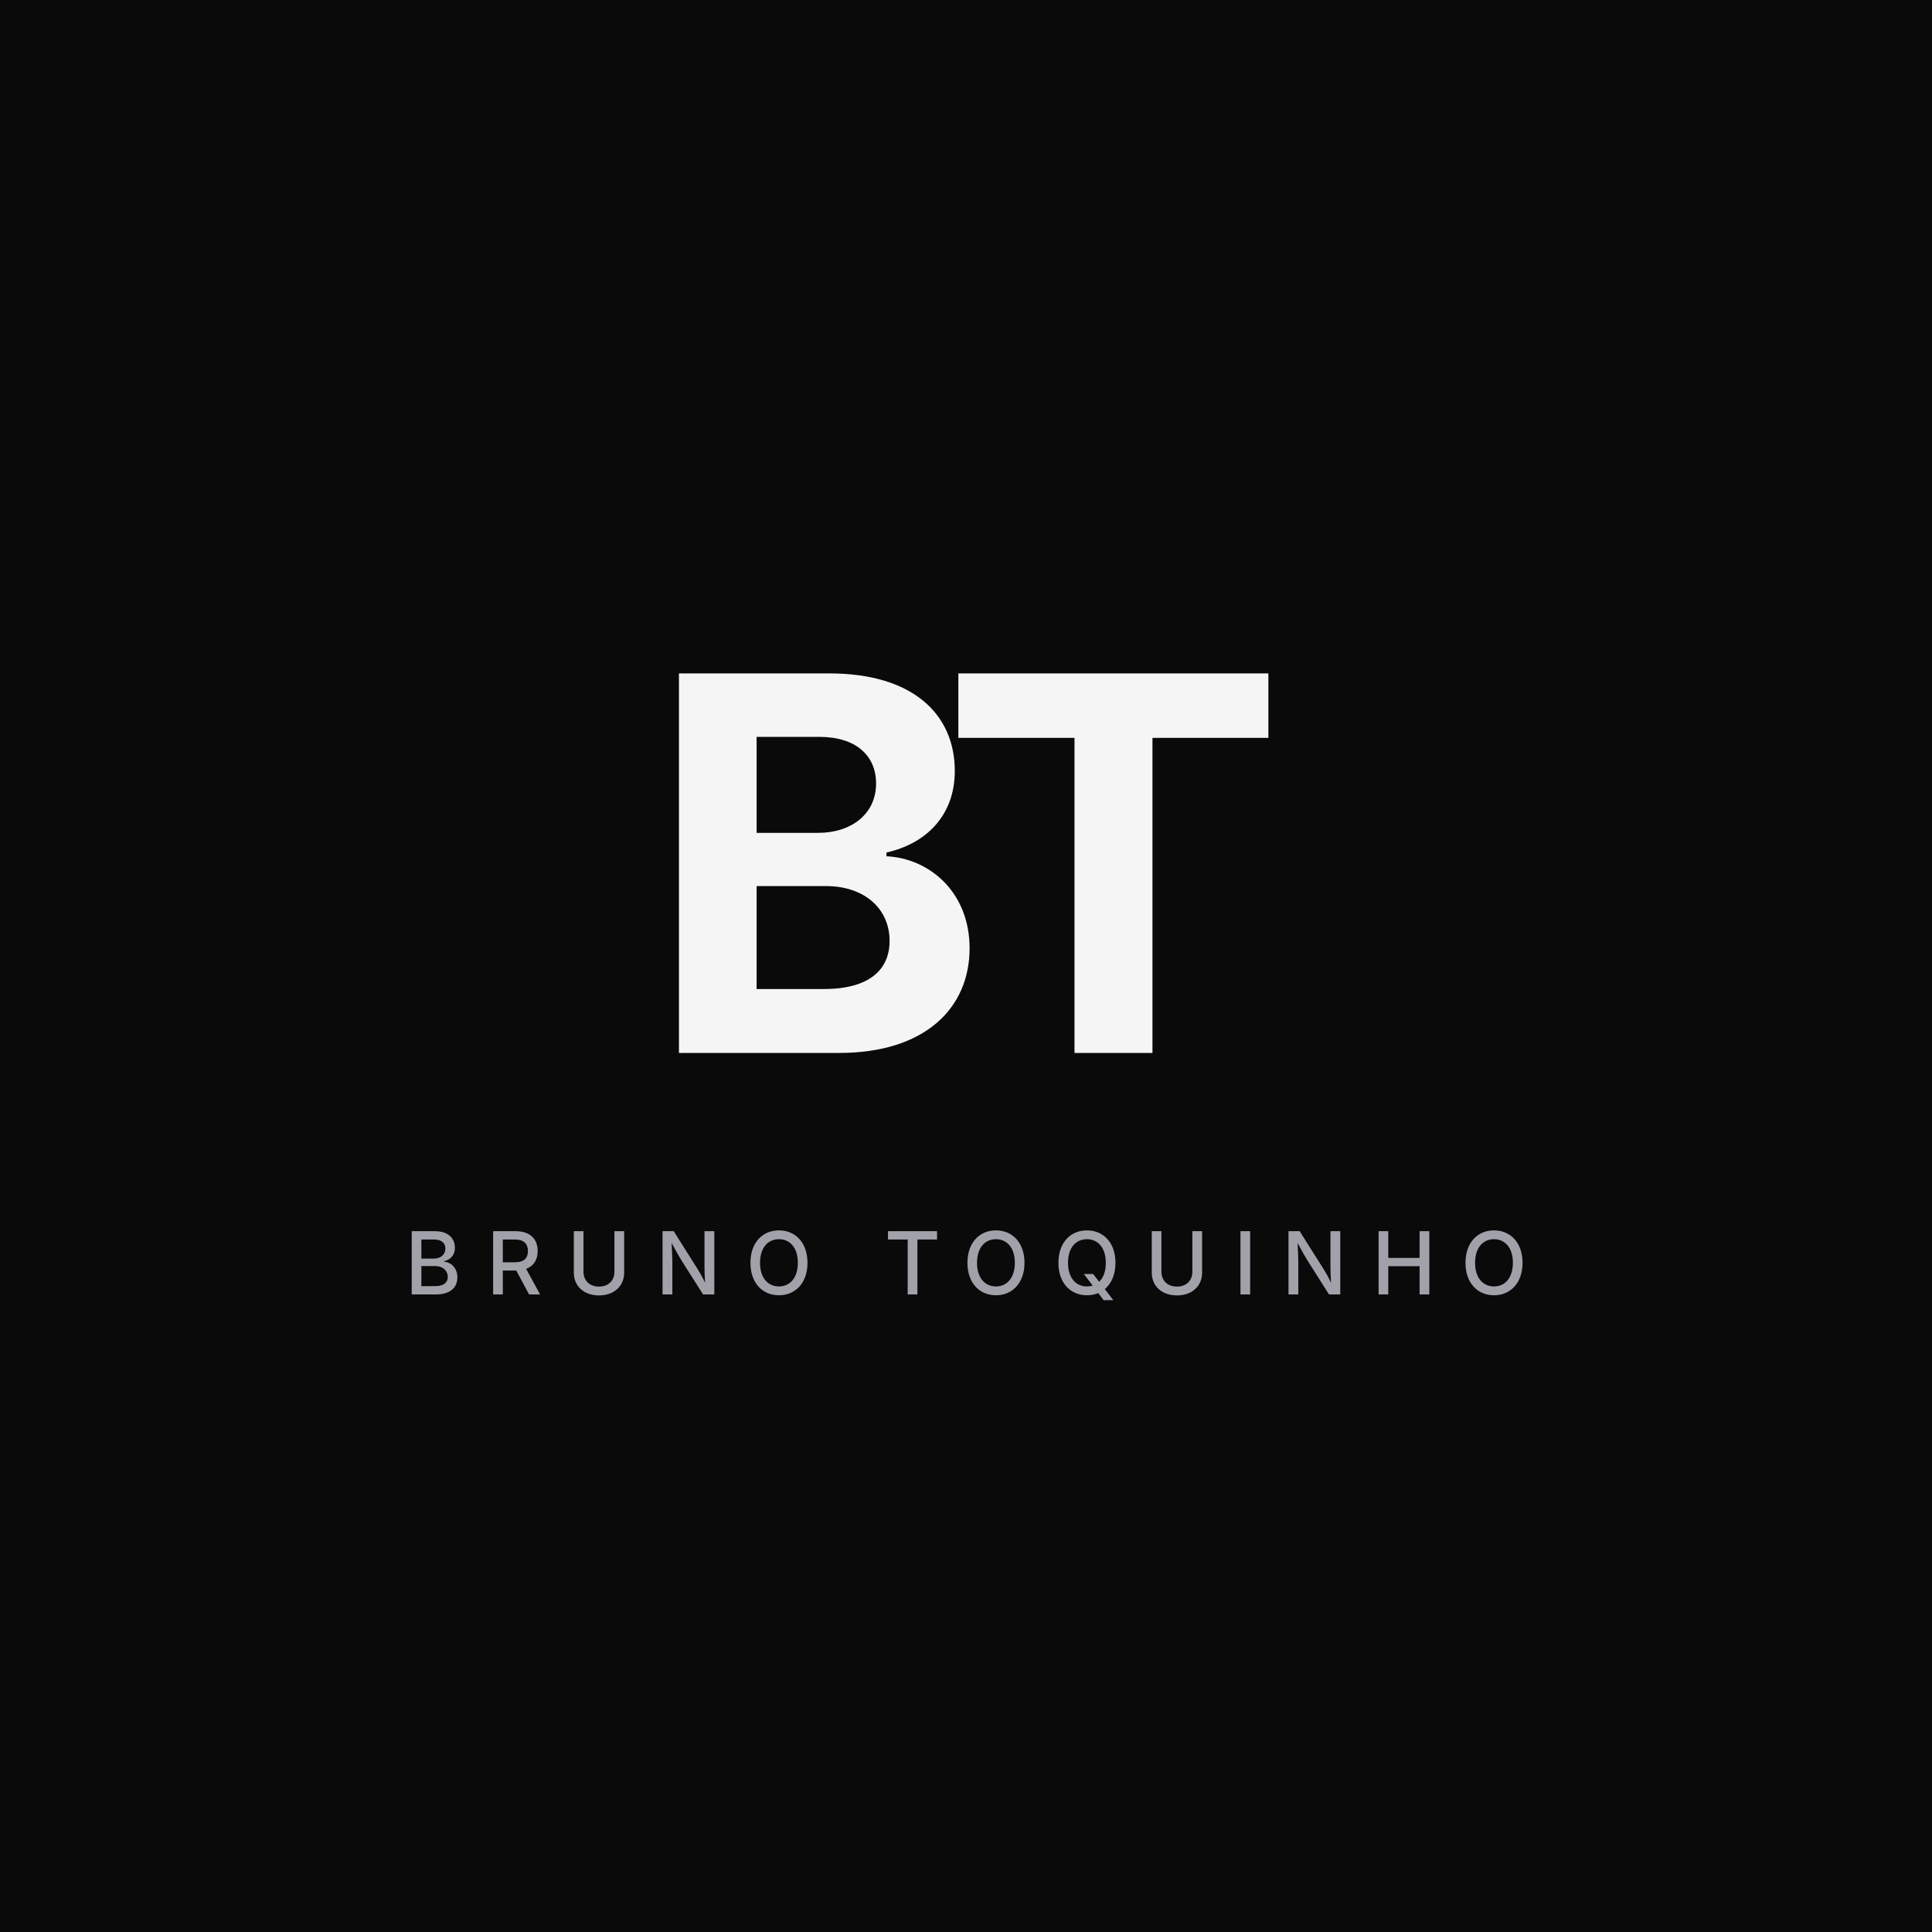
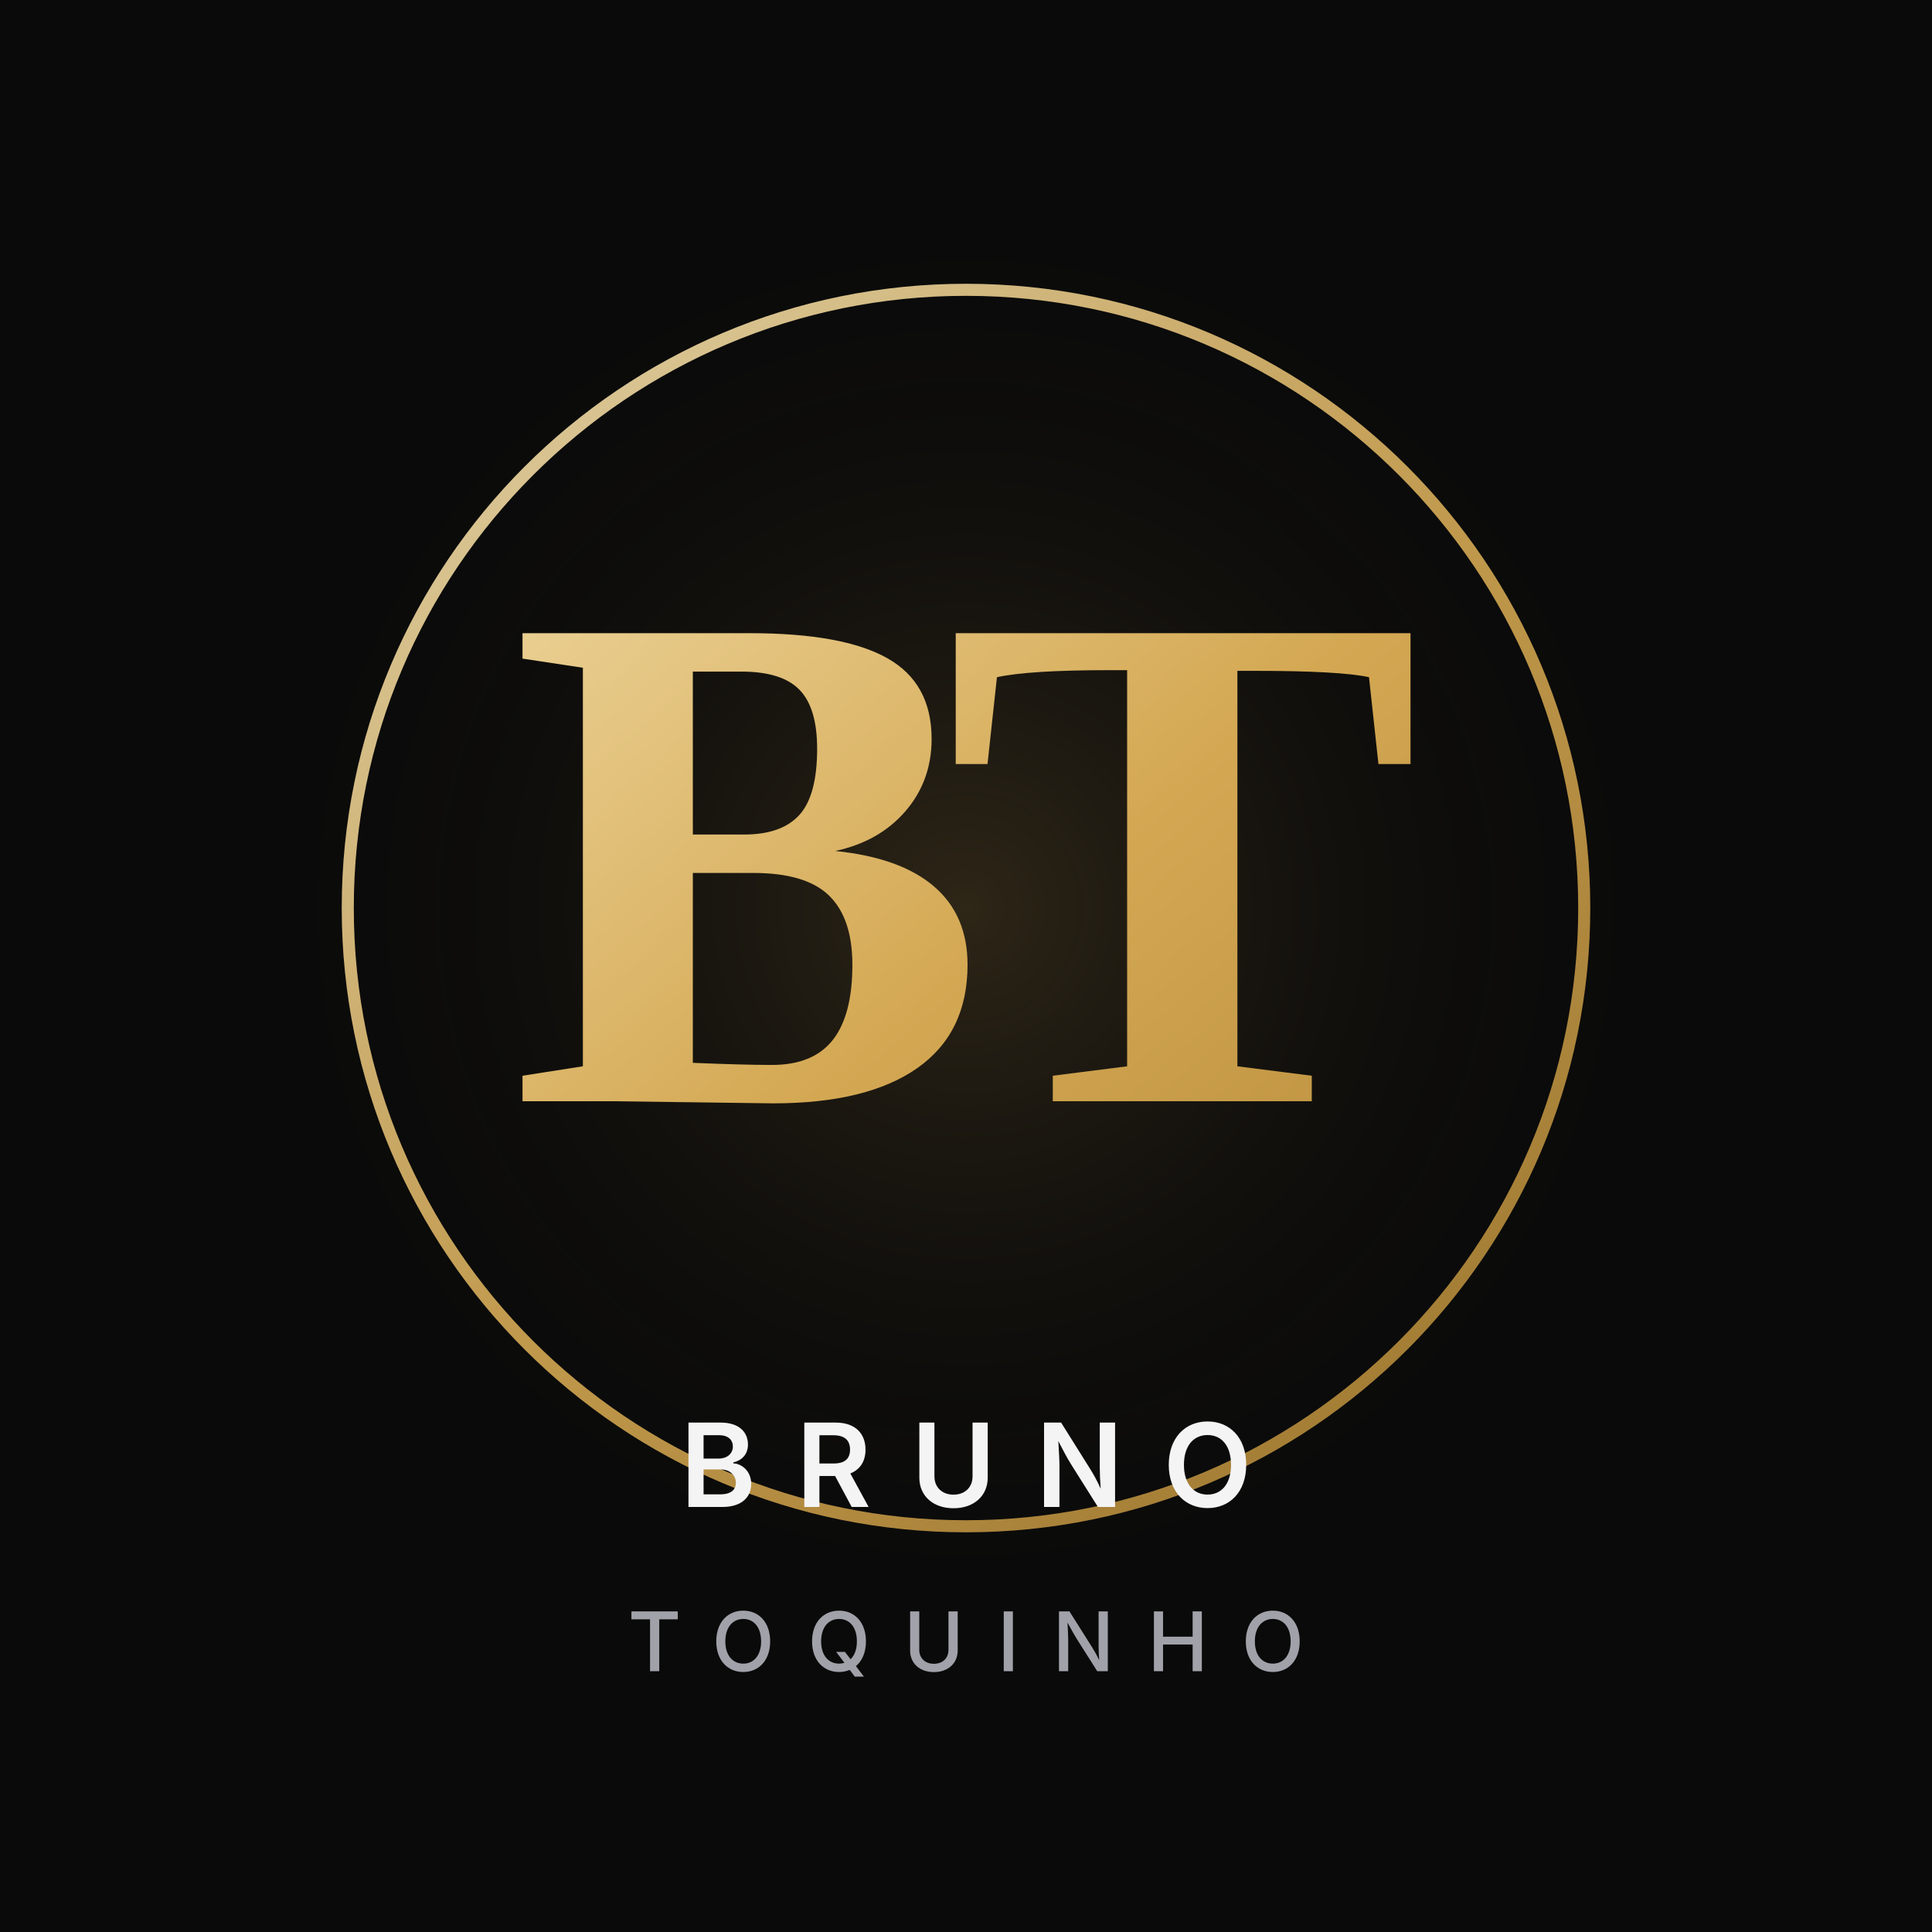
<svg xmlns="http://www.w3.org/2000/svg" viewBox="0 0 400 400" fill="none">
+   <defs>
+     <linearGradient id="bt-gold" x1="80" y1="60" x2="320" y2="340" gradientUnits="userSpaceOnUse">
+       <stop stop-color="#f7e7b8" />
+       <stop offset="0.5" stop-color="#d4a853" />
+       <stop offset="1" stop-color="#a67c2e" />
+     </linearGradient>
+     <radialGradient id="bt-glow" cx="0" cy="0" r="1" gradientUnits="userSpaceOnUse" gradientTransform="translate(200 188) rotate(90) scale(150)">
+       <stop stop-color="#d4a853" stop-opacity="0.18" />
+       <stop offset="1" stop-color="#0a0a0a" stop-opacity="0" />
+     </radialGradient>
+   </defs>
  <rect width="400" height="400" fill="#0a0a0a" />
-   <text x="200" y="218" text-anchor="middle" fill="#f5f5f5" font-family="system-ui, -apple-system, sans-serif" font-size="108" font-weight="700" letter-spacing="-0.04em">BT</text>
-   <text x="200" y="268" text-anchor="middle" fill="#a1a1aa" font-family="system-ui, -apple-system, sans-serif" font-size="18" font-weight="500" letter-spacing="0.28em">BRUNO TOQUINHO</text>
+   <circle cx="200" cy="188" r="150" fill="url(#bt-glow)" />
+   <circle cx="200" cy="188" r="128" stroke="url(#bt-gold)" stroke-width="2.5" opacity="0.9" />
+   <text x="200" y="228" text-anchor="middle" fill="url(#bt-gold)" font-family="Georgia, 'Times New Roman', serif" font-size="148" font-weight="700" letter-spacing="-0.06em">BT</text>
+   <text x="200" y="312" text-anchor="middle" fill="#f4f4f5" font-family="system-ui, -apple-system, sans-serif" font-size="24" font-weight="600" letter-spacing="0.34em">BRUNO</text>
+   <text x="200" y="346" text-anchor="middle" fill="#a1a1aa" font-family="system-ui, -apple-system, sans-serif" font-size="17" font-weight="500" letter-spacing="0.4em">TOQUINHO</text>
</svg>
